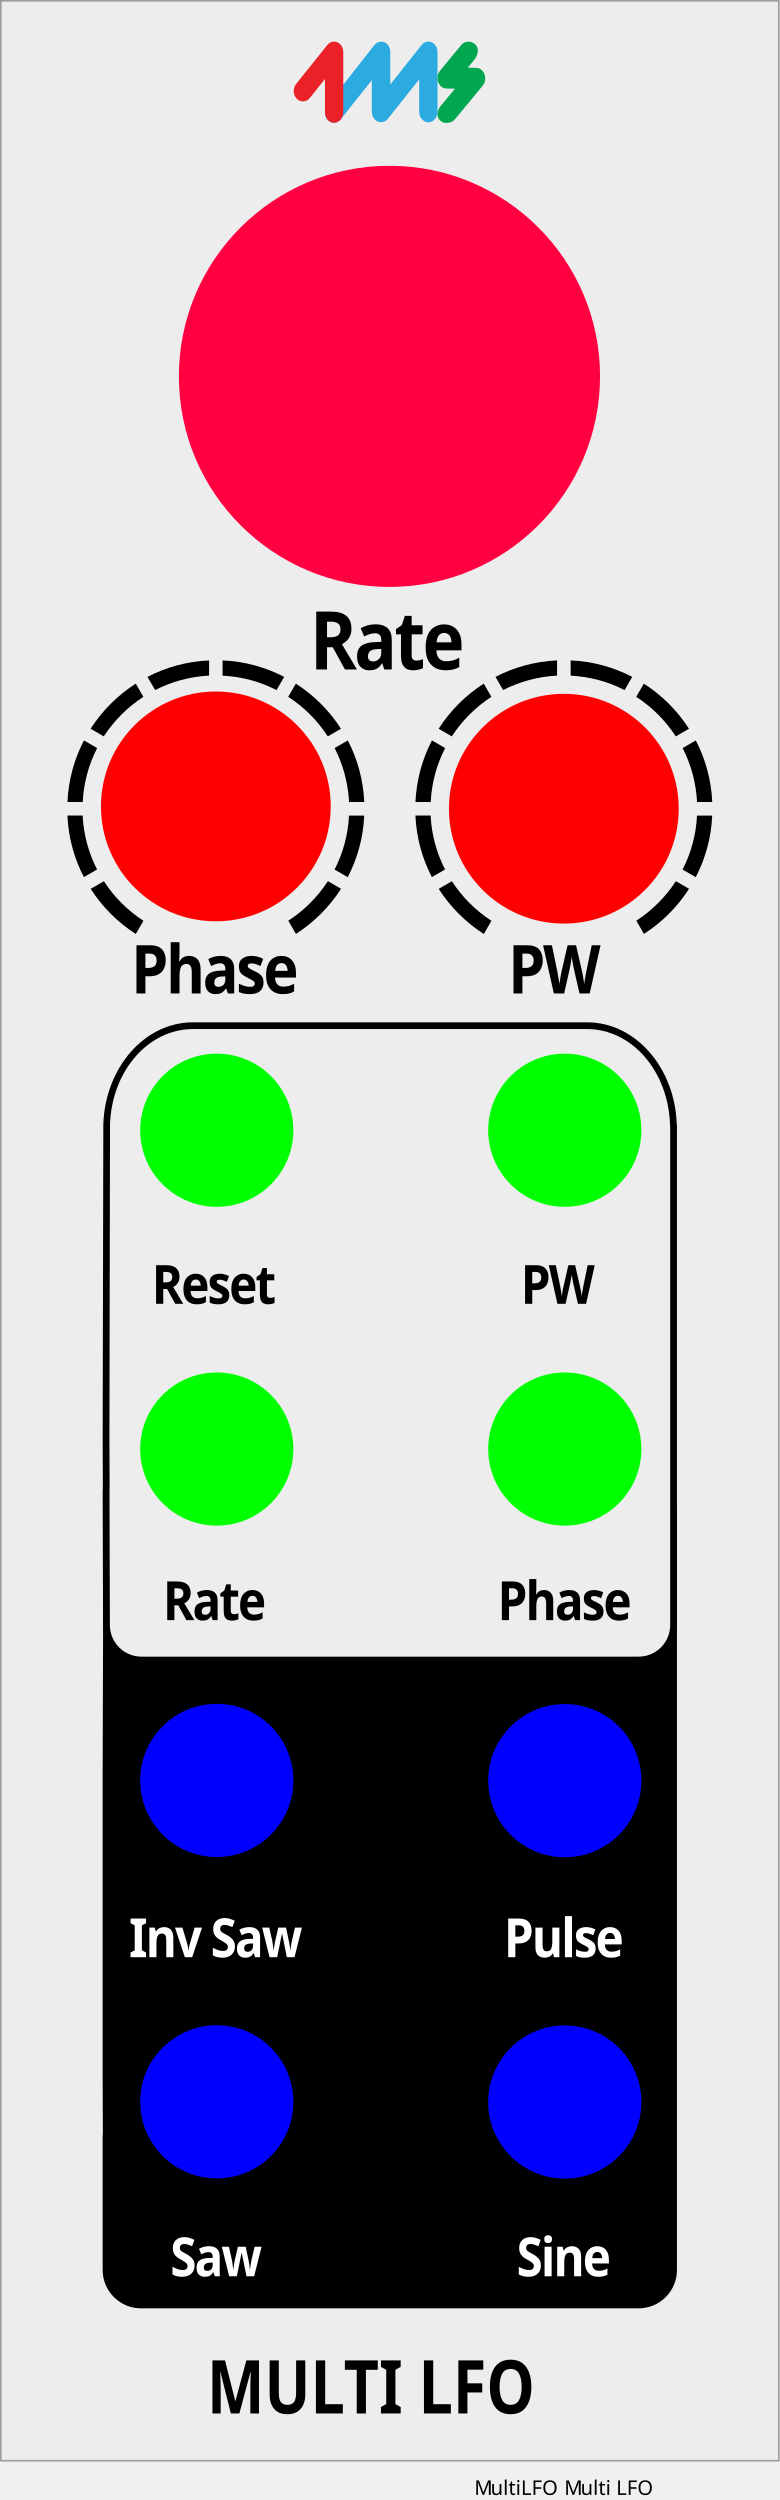
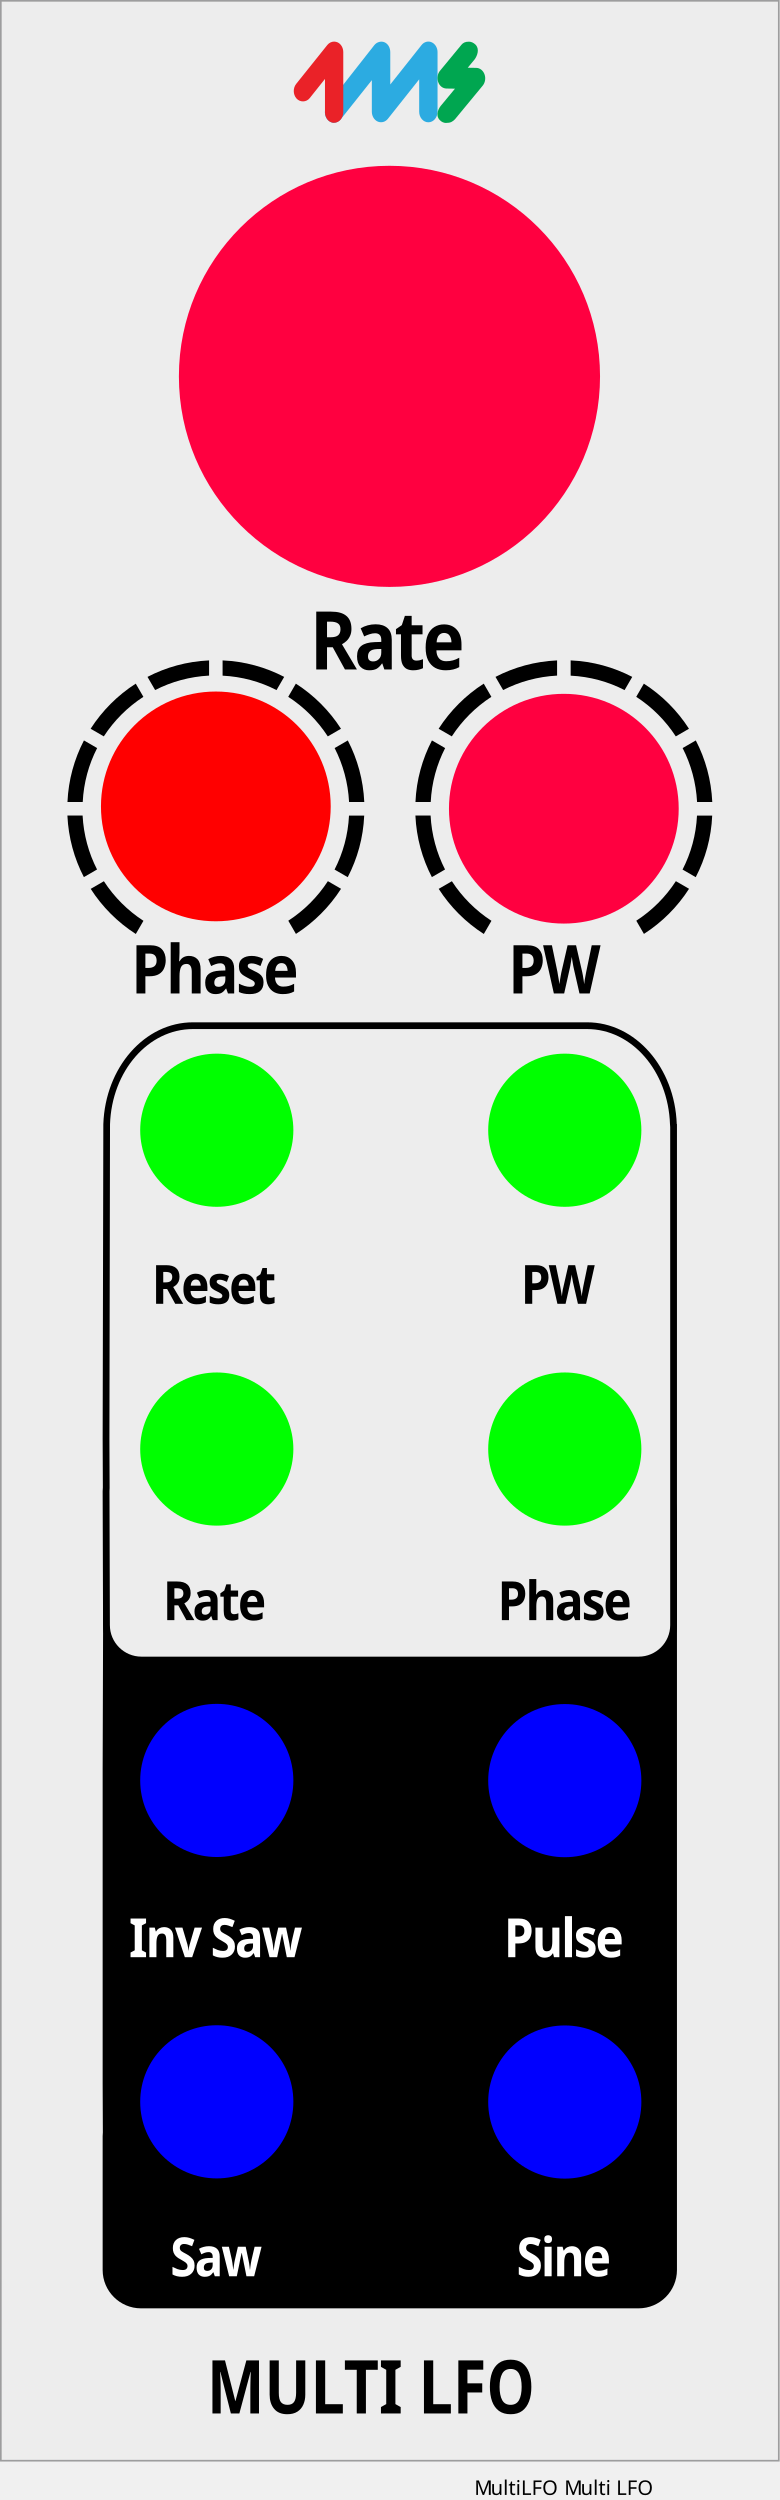
- <svg xmlns="http://www.w3.org/2000/svg" width="40.73mm" height="130.6mm" viewBox="0 0 115.45 370.19">
+ <svg xmlns="http://www.w3.org/2000/svg" width="40.73mm" height="130.6mm" viewBox="0 0 115.45 370.19" version="1.1" id="svg38">
+   <defs id="defs38" />
  <g id="faceplate">
-     <rect x=".12" y=".12" width="115.2" height="364.25" style="fill: #ededed; stroke: #9d9d9e; stroke-miterlimit: 10; stroke-width: .25px;" />
-     <path d="M100.22,224.06c-.29-8.38-6.12-9.49-13.28-9.49H28.58c-7.17,0-12.99,6.69-13.28,15.07l-.1,32.31v46.63l.03,7.18c-.02.18-.03.36-.03.54v19.84c0,3.12,2.55,5.67,5.67,5.67h73.7c3.12,0,5.67-2.55,5.67-5.67v-106.5l-.03-5.58Z" style="fill: #000; stroke-width: 0px;" />
-     <g>
-       <path d="M20.94,245.81c-2.85,0-5.17-2.32-5.17-5.17l-.06-19.84c0-.17,0-.33.03-.49l-.03-7.23.1-46.63c.28-8.16,5.9-14.57,12.78-14.57h58.35c6.88,0,12.5,6.41,12.78,14.58l.02.48h.01v73.69c0,2.85-2.32,5.17-5.17,5.17H20.94Z" style="fill: #ededed; stroke-width: 0px;" />
-       <path d="M28.58,152.38h58.35c6.61,0,12.01,6.19,12.28,14.1l.03.43v73.73c0,2.57-2.09,4.67-4.67,4.67H20.94c-2.57,0-4.67-2.09-4.67-4.67l-.06-19.84c0-.15,0-.3.02-.45v-.05s0-.05,0-.05l-.03-7.17.09-46.6c.27-7.91,5.67-14.1,12.28-14.1M28.58,151.38c-7.17,0-12.99,6.69-13.28,15.07l-.1,46.63.03,7.18c-.02.18-.03.36-.03.54l.06,19.84c0,3.12,2.55,5.67,5.67,5.67h73.64c3.12,0,5.67-2.55,5.67-5.67v-74.19h-.03c-.29-8.38-6.12-15.07-13.28-15.07H28.58Z" style="fill: #000; stroke-width: 0px;" />
+     <rect x=".12" y=".12" width="115.2" height="364.25" style="fill: #ededed; stroke: #9d9d9e; stroke-miterlimit: 10; stroke-width: .25px;" id="rect1" />
+     <path d="M100.22,224.06c-.29-8.38-6.12-9.49-13.28-9.49H28.58c-7.17,0-12.99,6.69-13.28,15.07l-.1,32.31v46.63l.03,7.18c-.02.18-.03.36-.03.54v19.84c0,3.12,2.55,5.67,5.67,5.67h73.7c3.12,0,5.67-2.55,5.67-5.67v-106.5l-.03-5.58Z" style="fill: #000; stroke-width: 0px;" id="path1" />
+     <g id="g3">
+       <path d="M20.94,245.81c-2.85,0-5.17-2.32-5.17-5.17l-.06-19.84c0-.17,0-.33.03-.49l-.03-7.23.1-46.63c.28-8.16,5.9-14.57,12.78-14.57h58.35c6.88,0,12.5,6.41,12.78,14.58l.02.48h.01v73.69c0,2.85-2.32,5.17-5.17,5.17H20.94Z" style="fill: #ededed; stroke-width: 0px;" id="path2" />
+       <path d="M28.58,152.38h58.35c6.61,0,12.01,6.19,12.28,14.1l.03.43v73.73c0,2.57-2.09,4.67-4.67,4.67H20.94c-2.57,0-4.67-2.09-4.67-4.67l-.06-19.84c0-.15,0-.3.02-.45v-.05s0-.05,0-.05l-.03-7.17.09-46.6c.27-7.91,5.67-14.1,12.28-14.1M28.58,151.38c-7.17,0-12.99,6.69-13.28,15.07l-.1,46.63.03,7.18c-.02.18-.03.36-.03.54l.06,19.84c0,3.12,2.55,5.67,5.67,5.67h73.64c3.12,0,5.67-2.55,5.67-5.67v-74.19h-.03c-.29-8.38-6.12-15.07-13.28-15.07H28.58Z" style="fill: #000; stroke-width: 0px;" id="path3" />
    </g>
-     <text transform="translate(45.88 99.13) scale(.88 1)" style="fill: #000; font-family: GillSans-Bold, 'Gill Sans'; font-size: 12px; font-weight: 700; letter-spacing: -.04em;">
-       <tspan x="0" y="0">Rate</tspan>
+     <text transform="translate(45.88 99.13) scale(.88 1)" style="fill: #000; font-family: GillSans-Bold, 'Gill Sans'; font-size: 12px; font-weight: 700; letter-spacing: -.04em;" id="text3">
+       <tspan x="0" y="0" id="tspan3">Rate</tspan>
    </text>
-     <text transform="translate(30.65 357.38) scale(.82 1)" style="fill: #000; font-family: GillSans-Bold, 'Gill Sans'; font-size: 11px; font-weight: 700;">
-       <tspan x="0" y="0">MULTI LFO</tspan>
+     <text transform="translate(30.65 357.38) scale(.82 1)" style="fill: #000; font-family: GillSans-Bold, 'Gill Sans'; font-size: 11px; font-weight: 700;" id="text4">
+       <tspan x="0" y="0" id="tspan4">MULTI LFO</tspan>
    </text>
-     <text transform="translate(77.12 193.06) scale(.88 1)" style="fill: #000; font-family: GillSans-Bold, 'Gill Sans'; font-size: 8px; font-weight: 700; letter-spacing: -.04em;">
-       <tspan x="0" y="0">PW</tspan>
+     <text transform="translate(77.12 193.06) scale(.88 1)" style="fill: #000; font-family: GillSans-Bold, 'Gill Sans'; font-size: 8px; font-weight: 700; letter-spacing: -.04em;" id="text5">
+       <tspan x="0" y="0" id="tspan5">PW</tspan>
    </text>
-     <text transform="translate(74.62 289.81) scale(.88 1)" style="fill: #fff; font-family: GillSans-Bold, 'Gill Sans'; font-size: 8px; font-weight: 700; letter-spacing: -.04em;">
-       <tspan x="0" y="0">Pulse</tspan>
+     <text transform="translate(74.62 289.81) scale(.88 1)" style="fill: #fff; font-family: GillSans-Bold, 'Gill Sans'; font-size: 8px; font-weight: 700; letter-spacing: -.04em;" id="text6">
+       <tspan x="0" y="0" id="tspan6">Pulse</tspan>
    </text>
-     <text transform="translate(76.49 337.06) scale(.88 1)" style="fill: #fff; font-family: GillSans-Bold, 'Gill Sans'; font-size: 8px; font-weight: 700; letter-spacing: -.04em;">
-       <tspan x="0" y="0">Sine</tspan>
+     <text transform="translate(76.49 337.06) scale(.88 1)" style="fill: #fff; font-family: GillSans-Bold, 'Gill Sans'; font-size: 8px; font-weight: 700; letter-spacing: -.04em;" id="text7">
+       <tspan x="0" y="0" id="tspan7">Sine</tspan>
    </text>
-     <text transform="translate(73.68 239.9) scale(.88 1)" style="fill: #000; font-family: GillSans-Bold, 'Gill Sans'; font-size: 8px; font-weight: 700; letter-spacing: -.04em;">
-       <tspan x="0" y="0">Phase</tspan>
+     <text transform="translate(73.68 239.9) scale(.88 1)" style="fill: #000; font-family: GillSans-Bold, 'Gill Sans'; font-size: 8px; font-weight: 700; letter-spacing: -.04em;" id="text8">
+       <tspan x="0" y="0" id="tspan8">Phase</tspan>
    </text>
-     <text transform="translate(24.13 239.9) scale(.88 1)" style="fill: #000; font-family: GillSans-Bold, 'Gill Sans'; font-size: 8px; font-weight: 700; letter-spacing: -.04em;">
-       <tspan x="0" y="0">Rate</tspan>
+     <text transform="translate(24.13 239.9) scale(.88 1)" style="fill: #000; font-family: GillSans-Bold, 'Gill Sans'; font-size: 8px; font-weight: 700; letter-spacing: -.04em;" id="text9">
+       <tspan x="0" y="0" id="tspan9">Rate</tspan>
    </text>
-     <text transform="translate(22.48 193.06) scale(.88 1)" style="fill: #000; font-family: GillSans-Bold, 'Gill Sans'; font-size: 8px; font-weight: 700; letter-spacing: -.04em;">
-       <tspan x="0" y="0">Reset</tspan>
+     <text transform="translate(22.48 193.06) scale(.88 1)" style="fill: #000; font-family: GillSans-Bold, 'Gill Sans'; font-size: 8px; font-weight: 700; letter-spacing: -.04em;" id="text10">
+       <tspan x="0" y="0" id="tspan10">Reset</tspan>
    </text>
-     <text transform="translate(19.11 289.81) scale(.88 1)" style="fill: #fff; font-family: GillSans-Bold, 'Gill Sans'; font-size: 8px; font-weight: 700; letter-spacing: -.04em;">
-       <tspan x="0" y="0">Inv Saw</tspan>
+     <text transform="translate(19.11 289.81) scale(.88 1)" style="fill: #fff; font-family: GillSans-Bold, 'Gill Sans'; font-size: 8px; font-weight: 700; letter-spacing: -.04em;" id="text11">
+       <tspan x="0" y="0" id="tspan11">Inv Saw</tspan>
    </text>
-     <text transform="translate(25.21 337.06) scale(.88 1)" style="fill: #fff; font-family: GillSans-Bold, 'Gill Sans'; font-size: 8px; font-weight: 700; letter-spacing: -.04em;">
-       <tspan x="0" y="0">Saw</tspan>
+     <text transform="translate(25.21 337.06) scale(.88 1)" style="fill: #fff; font-family: GillSans-Bold, 'Gill Sans'; font-size: 8px; font-weight: 700; letter-spacing: -.04em;" id="text12">
+       <tspan x="0" y="0" id="tspan12">Saw</tspan>
    </text>
-     <g>
-       <text transform="translate(19.41 147.11) scale(.88 1)" style="fill: #000; font-family: GillSans-Bold, 'Gill Sans'; font-size: 10px; font-weight: 700; letter-spacing: -.04em;">
-         <tspan x="0" y="0">Phase</tspan>
+     <g id="g32">
+       <text transform="translate(19.41 147.11) scale(.88 1)" style="fill: #000; font-family: GillSans-Bold, 'Gill Sans'; font-size: 10px; font-weight: 700; letter-spacing: -.04em;" id="text13">
+         <tspan x="0" y="0" id="tspan13">Phase</tspan>
      </text>
-       <path d="M40.95,102.18l1.13-1.95c-2.75-1.43-5.84-2.3-9.12-2.44v2.26c2.87.14,5.57.89,7.99,2.14Z" style="fill: #000; stroke-width: 0px;" />
-       <path d="M48.54,109.04l1.95-1.13c-1.72-2.68-4-4.96-6.68-6.68l-1.13,1.95c2.34,1.52,4.33,3.51,5.85,5.85Z" style="fill: #000; stroke-width: 0px;" />
-       <path d="M21.23,103.18l-1.13-1.95c-2.68,1.72-4.96,4-6.68,6.68l1.95,1.13c1.52-2.34,3.51-4.33,5.85-5.85Z" style="fill: #000; stroke-width: 0px;" />
-       <path d="M51.68,118.76h2.26c-.15-3.28-1.01-6.37-2.44-9.12l-1.95,1.13c1.24,2.42,1.99,5.13,2.14,8Z" style="fill: #000; stroke-width: 0px;" />
-       <path d="M30.96,100.05v-2.26c-3.28.15-6.37,1.01-9.12,2.44l1.13,1.95c2.42-1.24,5.13-1.99,8-2.14Z" style="fill: #000; stroke-width: 0px;" />
-       <path d="M15.38,130.49l-1.95,1.13c1.72,2.68,4,4.96,6.68,6.68l1.13-1.95c-2.34-1.52-4.33-3.51-5.85-5.85Z" style="fill: #000; stroke-width: 0px;" />
-       <path d="M42.69,136.34l1.13,1.95c2.68-1.72,4.96-4,6.68-6.68l-1.95-1.13c-1.52,2.34-3.51,4.33-5.85,5.85Z" style="fill: #000; stroke-width: 0px;" />
-       <path d="M51.68,120.76c-.14,2.87-.89,5.57-2.14,8l1.95,1.13c1.43-2.75,2.3-5.84,2.44-9.12h-2.26Z" style="fill: #000; stroke-width: 0px;" />
-       <path d="M12.24,120.76h-2.26c.15,3.28,1.01,6.37,2.44,9.12l1.95-1.13c-1.24-2.42-1.99-5.13-2.14-8Z" style="fill: #000; stroke-width: 0px;" />
-       <path d="M14.38,110.77l-1.95-1.13c-1.43,2.75-2.3,5.84-2.44,9.12h2.26c.14-2.87.89-5.57,2.14-8Z" style="fill: #000; stroke-width: 0px;" />
-       <text transform="translate(75.24 147.11) scale(.88 1)" style="fill: #000; font-family: GillSans-Bold, 'Gill Sans'; font-size: 10px; font-weight: 700; letter-spacing: -.04em;">
-         <tspan x="0" y="0">PW</tspan>
+       <path d="M40.95,102.18l1.13-1.95c-2.75-1.43-5.84-2.3-9.12-2.44v2.26c2.87.14,5.57.89,7.99,2.14Z" style="fill: #000; stroke-width: 0px;" id="path13" />
+       <path d="M48.54,109.04l1.95-1.13c-1.72-2.68-4-4.96-6.68-6.68l-1.13,1.95c2.34,1.52,4.33,3.51,5.85,5.85Z" style="fill: #000; stroke-width: 0px;" id="path14" />
+       <path d="M21.23,103.18l-1.13-1.95c-2.68,1.72-4.96,4-6.68,6.68l1.95,1.13c1.52-2.34,3.51-4.33,5.85-5.85Z" style="fill: #000; stroke-width: 0px;" id="path15" />
+       <path d="M51.68,118.76h2.26c-.15-3.28-1.01-6.37-2.44-9.12l-1.95,1.13c1.24,2.42,1.99,5.13,2.14,8Z" style="fill: #000; stroke-width: 0px;" id="path16" />
+       <path d="M30.96,100.05v-2.26c-3.28.15-6.37,1.01-9.12,2.44l1.13,1.95c2.42-1.24,5.13-1.99,8-2.14Z" style="fill: #000; stroke-width: 0px;" id="path17" />
+       <path d="M15.38,130.49l-1.95,1.13c1.72,2.68,4,4.96,6.68,6.68l1.13-1.95c-2.34-1.52-4.33-3.51-5.85-5.85Z" style="fill: #000; stroke-width: 0px;" id="path18" />
+       <path d="M42.69,136.34l1.13,1.95c2.68-1.72,4.96-4,6.68-6.68l-1.95-1.13c-1.52,2.34-3.51,4.33-5.85,5.85Z" style="fill: #000; stroke-width: 0px;" id="path19" />
+       <path d="M51.68,120.76c-.14,2.87-.89,5.57-2.14,8l1.95,1.13c1.43-2.75,2.3-5.84,2.44-9.12h-2.26Z" style="fill: #000; stroke-width: 0px;" id="path20" />
+       <path d="M12.24,120.76h-2.26c.15,3.28,1.01,6.37,2.44,9.12l1.95-1.13c-1.24-2.42-1.99-5.13-2.14-8Z" style="fill: #000; stroke-width: 0px;" id="path21" />
+       <path d="M14.38,110.77l-1.95-1.13c-1.43,2.75-2.3,5.84-2.44,9.12h2.26c.14-2.87.89-5.57,2.14-8Z" style="fill: #000; stroke-width: 0px;" id="path22" />
+       <text transform="translate(75.24 147.11) scale(.88 1)" style="fill: #000; font-family: GillSans-Bold, 'Gill Sans'; font-size: 10px; font-weight: 700; letter-spacing: -.04em;" id="text22">
+         <tspan x="0" y="0" id="tspan22">PW</tspan>
      </text>
-       <path d="M92.49,102.18l1.13-1.95c-2.75-1.43-5.84-2.3-9.12-2.44v2.26c2.87.14,5.57.89,7.99,2.14Z" style="fill: #000; stroke-width: 0px;" />
-       <path d="M100.07,109.04l1.95-1.13c-1.72-2.68-4-4.96-6.68-6.68l-1.13,1.95c2.34,1.52,4.33,3.51,5.85,5.85Z" style="fill: #000; stroke-width: 0px;" />
-       <path d="M72.76,103.18l-1.13-1.95c-2.68,1.72-4.96,4-6.68,6.68l1.95,1.13c1.52-2.34,3.51-4.33,5.85-5.85Z" style="fill: #000; stroke-width: 0px;" />
-       <path d="M103.21,118.76h2.26c-.15-3.28-1.01-6.37-2.44-9.12l-1.95,1.13c1.24,2.42,1.99,5.13,2.14,8Z" style="fill: #000; stroke-width: 0px;" />
-       <path d="M82.49,100.05v-2.26c-3.28.15-6.37,1.01-9.12,2.44l1.13,1.95c2.42-1.24,5.13-1.99,8-2.14Z" style="fill: #000; stroke-width: 0px;" />
-       <path d="M66.91,130.49l-1.95,1.13c1.72,2.68,4,4.96,6.68,6.68l1.13-1.95c-2.34-1.52-4.33-3.51-5.85-5.85Z" style="fill: #000; stroke-width: 0px;" />
-       <path d="M94.22,136.34l1.13,1.95c2.68-1.72,4.96-4,6.68-6.68l-1.95-1.13c-1.52,2.34-3.51,4.33-5.85,5.85Z" style="fill: #000; stroke-width: 0px;" />
-       <path d="M103.21,120.76c-.14,2.87-.89,5.57-2.14,8l1.95,1.13c1.43-2.75,2.3-5.84,2.44-9.12h-2.26Z" style="fill: #000; stroke-width: 0px;" />
-       <path d="M63.77,120.76h-2.26c.15,3.28,1.01,6.37,2.44,9.12l1.95-1.13c-1.24-2.42-1.99-5.13-2.14-8Z" style="fill: #000; stroke-width: 0px;" />
-       <path d="M65.91,110.77l-1.95-1.13c-1.43,2.75-2.3,5.84-2.44,9.12h2.26c.14-2.87.89-5.57,2.14-8Z" style="fill: #000; stroke-width: 0px;" />
+       <path d="M92.49,102.18l1.13-1.95c-2.75-1.43-5.84-2.3-9.12-2.44v2.26c2.87.14,5.57.89,7.99,2.14Z" style="fill: #000; stroke-width: 0px;" id="path23" />
+       <path d="M100.07,109.04l1.95-1.13c-1.72-2.68-4-4.96-6.68-6.68l-1.13,1.95c2.34,1.52,4.33,3.51,5.85,5.85Z" style="fill: #000; stroke-width: 0px;" id="path24" />
+       <path d="M72.76,103.18l-1.13-1.95c-2.68,1.72-4.96,4-6.68,6.68l1.95,1.13c1.52-2.34,3.51-4.33,5.85-5.85Z" style="fill: #000; stroke-width: 0px;" id="path25" />
+       <path d="M103.21,118.76h2.26c-.15-3.28-1.01-6.37-2.44-9.12l-1.95,1.13c1.24,2.42,1.99,5.13,2.14,8Z" style="fill: #000; stroke-width: 0px;" id="path26" />
+       <path d="M82.49,100.05v-2.26c-3.28.15-6.37,1.01-9.12,2.44l1.13,1.95c2.42-1.24,5.13-1.99,8-2.14Z" style="fill: #000; stroke-width: 0px;" id="path27" />
+       <path d="M66.91,130.49l-1.95,1.13c1.72,2.68,4,4.96,6.68,6.68l1.13-1.95c-2.34-1.52-4.33-3.51-5.85-5.85Z" style="fill: #000; stroke-width: 0px;" id="path28" />
+       <path d="M94.22,136.34l1.13,1.95c2.68-1.72,4.96-4,6.68-6.68l-1.95-1.13c-1.52,2.34-3.51,4.33-5.85,5.85Z" style="fill: #000; stroke-width: 0px;" id="path29" />
+       <path d="M103.21,120.76c-.14,2.87-.89,5.57-2.14,8l1.95,1.13c1.43-2.75,2.3-5.84,2.44-9.12h-2.26Z" style="fill: #000; stroke-width: 0px;" id="path30" />
+       <path d="M63.77,120.76h-2.26c.15,3.28,1.01,6.37,2.44,9.12l1.95-1.13c-1.24-2.42-1.99-5.13-2.14-8Z" style="fill: #000; stroke-width: 0px;" id="path31" />
+       <path d="M65.91,110.77l-1.95-1.13c-1.43,2.75-2.3,5.84-2.44,9.12h2.26c.14-2.87.89-5.57,2.14-8Z" style="fill: #000; stroke-width: 0px;" id="path32" />
    </g>
-     <g>
-       <path d="M49.47,18.19c-.37,0-.71-.17-.97-.47-.51-.6-.52-1.54-.04-2.16l6.97-8.88c.38-.48,1.05-.65,1.57-.39.5.25.79.82.79,1.45v4.77l4.64-5.85c.38-.48,1.01-.64,1.53-.38.5.25.83.81.83,1.44v8.82c0,.86-.61,1.57-1.36,1.57s-1.36-.7-1.36-1.57v-4.79l-4.64,5.85c-.38.48-1.01.64-1.54.38-.5-.24-.83-.81-.83-1.44v-4.67l-4.61,5.8c-.26.32-.62.51-1,.51h0Z" style="fill: #2cabe1; stroke-width: 0px;" />
-       <path d="M49.47,18.19c-.75,0-1.35-.7-1.35-1.57v-4.93l-2.26,2.84c-.5.63-1.44.65-1.97.04-.51-.6-.52-1.53-.03-2.15l4.61-5.76c.26-.32.63-.5,1-.5.18,0,.37.04.54.12.5.25.82.81.82,1.44v8.89c0,.86-.61,1.57-1.36,1.57h0Z" style="fill: #ea2228; stroke-width: 0px;" />
-       <path d="M66.07,18.21h0c-.35,0-.68-.15-.94-.42-.76-.78-.14-1.84.29-2.3l1.95-2.36-1.26-.02c-.56-.01-1.04-.4-1.24-1-.19-.56-.07-1.21.29-1.64l3.16-3.83c.23-.28.55-.48,1.13-.47.33,0,.67.17.92.4.71.66.29,1.7-.07,2.2l-1.04,1.26,1.26.02c.56.01,1.04.4,1.24,1,.19.56.07,1.21-.29,1.64l-4.1,4.97c-.35.35-.65.55-1.3.54h0Z" style="fill: #00a650; stroke-width: 0px;" />
+     <g id="g35">
+       <path d="M49.47,18.19c-.37,0-.71-.17-.97-.47-.51-.6-.52-1.54-.04-2.16l6.97-8.88c.38-.48,1.05-.65,1.57-.39.5.25.79.82.79,1.45v4.77l4.64-5.85c.38-.48,1.01-.64,1.53-.38.5.25.83.81.83,1.44v8.82c0,.86-.61,1.57-1.36,1.57s-1.36-.7-1.36-1.57v-4.79l-4.64,5.85c-.38.48-1.01.64-1.54.38-.5-.24-.83-.81-.83-1.44v-4.67l-4.61,5.8c-.26.32-.62.51-1,.51h0Z" style="fill: #2cabe1; stroke-width: 0px;" id="path33" />
+       <path d="M49.47,18.19c-.75,0-1.35-.7-1.35-1.57v-4.93l-2.26,2.84c-.5.63-1.44.65-1.97.04-.51-.6-.52-1.53-.03-2.15l4.61-5.76c.26-.32.63-.5,1-.5.18,0,.37.04.54.12.5.25.82.81.82,1.44v8.89c0,.86-.61,1.57-1.36,1.57h0Z" style="fill: #ea2228; stroke-width: 0px;" id="path34" />
+       <path d="M66.07,18.21h0c-.35,0-.68-.15-.94-.42-.76-.78-.14-1.84.29-2.3l1.95-2.36-1.26-.02c-.56-.01-1.04-.4-1.24-1-.19-.56-.07-1.21.29-1.64l3.16-3.83c.23-.28.55-.48,1.13-.47.33,0,.67.17.92.4.71.66.29,1.7-.07,2.2l-1.04,1.26,1.26.02c.56.01,1.04.4,1.24,1,.19.56.07,1.21-.29,1.64l-4.1,4.97c-.35.35-.65.55-1.3.54h0Z" style="fill: #00a650; stroke-width: 0px;" id="path35" />
    </g>
  </g>
  <g id="components">
    <circle id="Sine" cx="83.63" cy="311.26" r="11.34" style="fill: blue; stroke-width: 0px;" />
    <circle id="Saw" cx="32.1" cy="311.23" r="11.34" style="fill: blue; stroke-width: 0px;" />
    <circle id="Pulse" cx="83.63" cy="263.67" r="11.34" style="fill: blue; stroke-width: 0px;" />
    <circle id="Inv_Saw" data-name="Inv Saw" cx="32.1" cy="263.64" r="11.34" style="fill: blue; stroke-width: 0px;" />
    <circle id="Phase_CV" data-name="Phase CV" cx="83.63" cy="214.57" r="11.34" style="fill: lime; stroke-width: 0px;" />
    <circle id="Rate_CV" data-name="Rate CV" cx="32.1" cy="214.57" r="11.34" style="fill: lime; stroke-width: 0px;" />
    <circle id="PW_CV" data-name="PW CV" cx="83.63" cy="167.36" r="11.34" style="fill: lime; stroke-width: 0px;" />
    <circle id="Reset" cx="32.1" cy="167.36" r="11.34" style="fill: lime; stroke-width: 0px;" />
-     <circle id="PW" cx="83.49" cy="119.75" r="17.01" style="fill: red; stroke-width: 0px;" />
+     <circle id="PW" cx="83.49" cy="119.75" r="17.01" style="fill:#ff0040" />
    <circle id="Phase" cx="31.96" cy="119.41" r="17.01" style="fill: red; stroke-width: 0px;" />
    <circle id="Rate" cx="57.67" cy="55.73" r="31.18" style="fill: #ff0040; stroke-width: 0px;" />
    <text id="slug" transform="translate(70.23 369.44)" style="fill: #000; font-family: MyriadPro-Regular, 'Myriad Pro'; font-size: 3px;">
-       <tspan x="0" y="0" style="letter-spacing: 0em;">M</tspan>
-       <tspan x="2.42" y="0">ultiLFO</tspan>
+       <tspan x="0" y="0" style="letter-spacing: 0em;" id="tspan35">M</tspan>
+       <tspan x="2.42" y="0" id="tspan36">ultiLFO</tspan>
    </text>
    <text id="modulename" transform="translate(83.55 369.44)" style="fill: #000; font-family: MyriadPro-Regular, 'Myriad Pro'; font-size: 3px;">
-       <tspan x="0" y="0" style="letter-spacing: 0em;">M</tspan>
-       <tspan x="2.42" y="0">ulti LFO</tspan>
+       <tspan x="0" y="0" style="letter-spacing: 0em;" id="tspan37">M</tspan>
+       <tspan x="2.42" y="0" id="tspan38">ulti LFO</tspan>
    </text>
  </g>
</svg>
